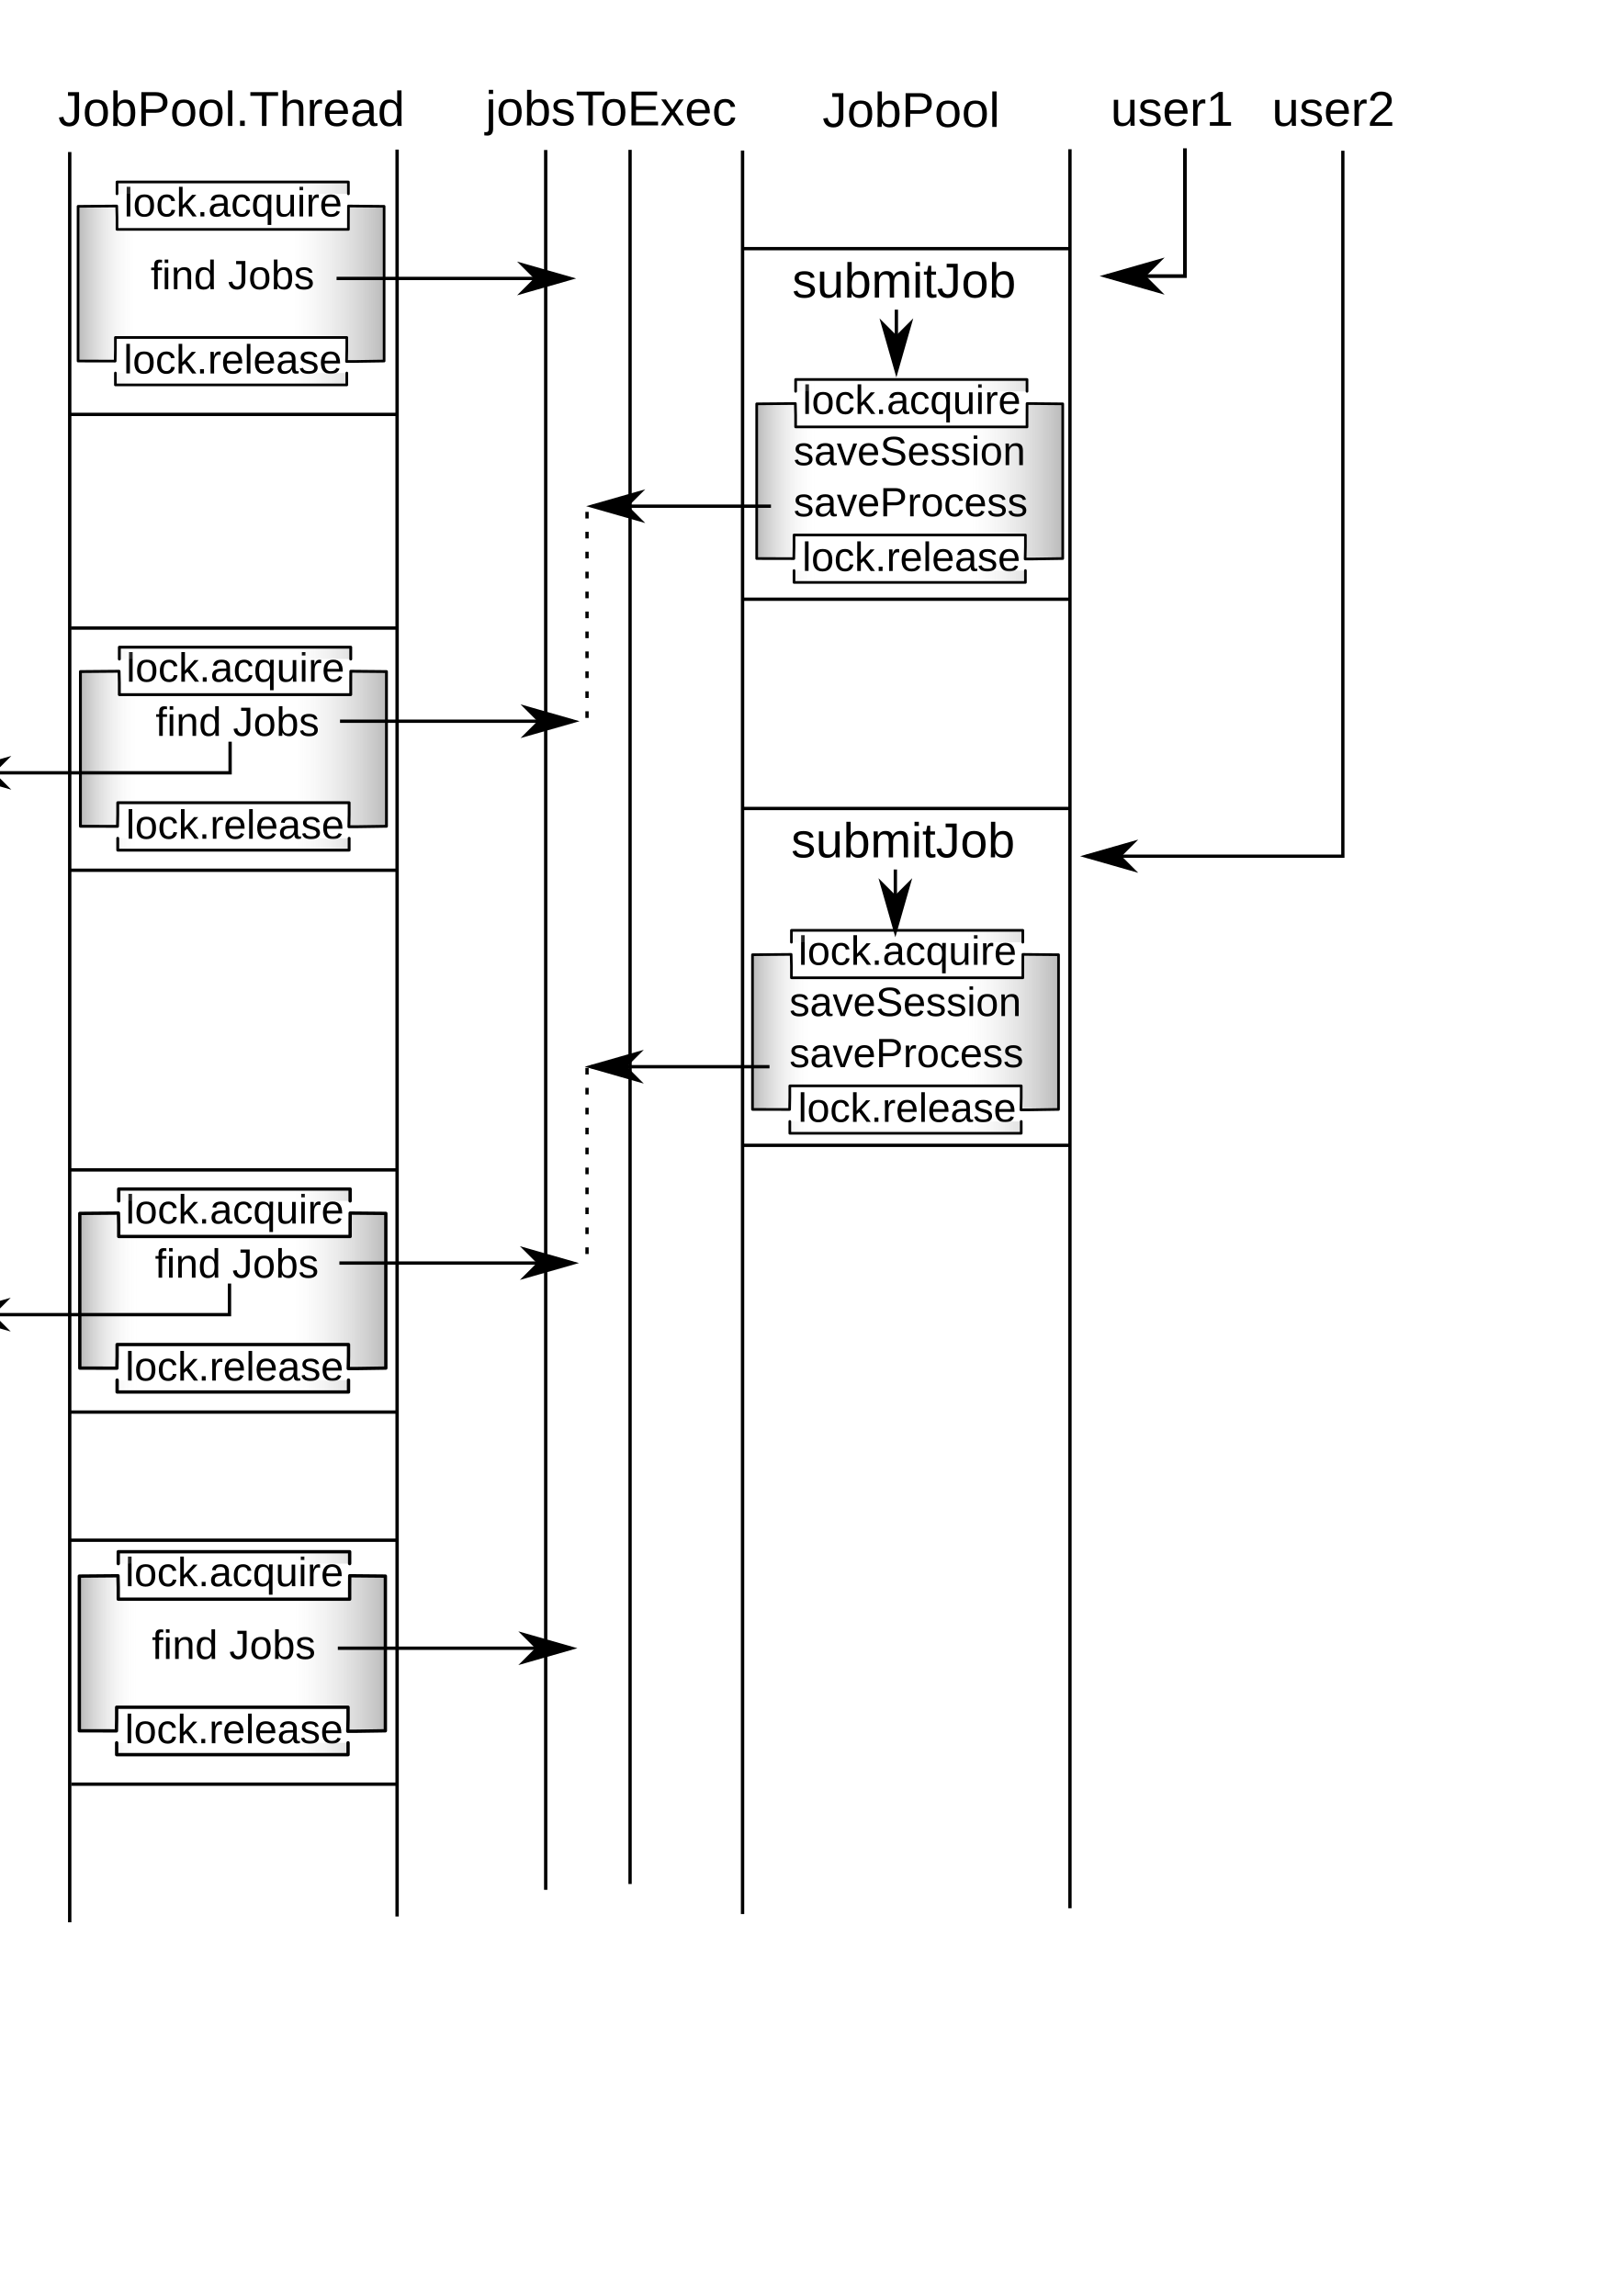
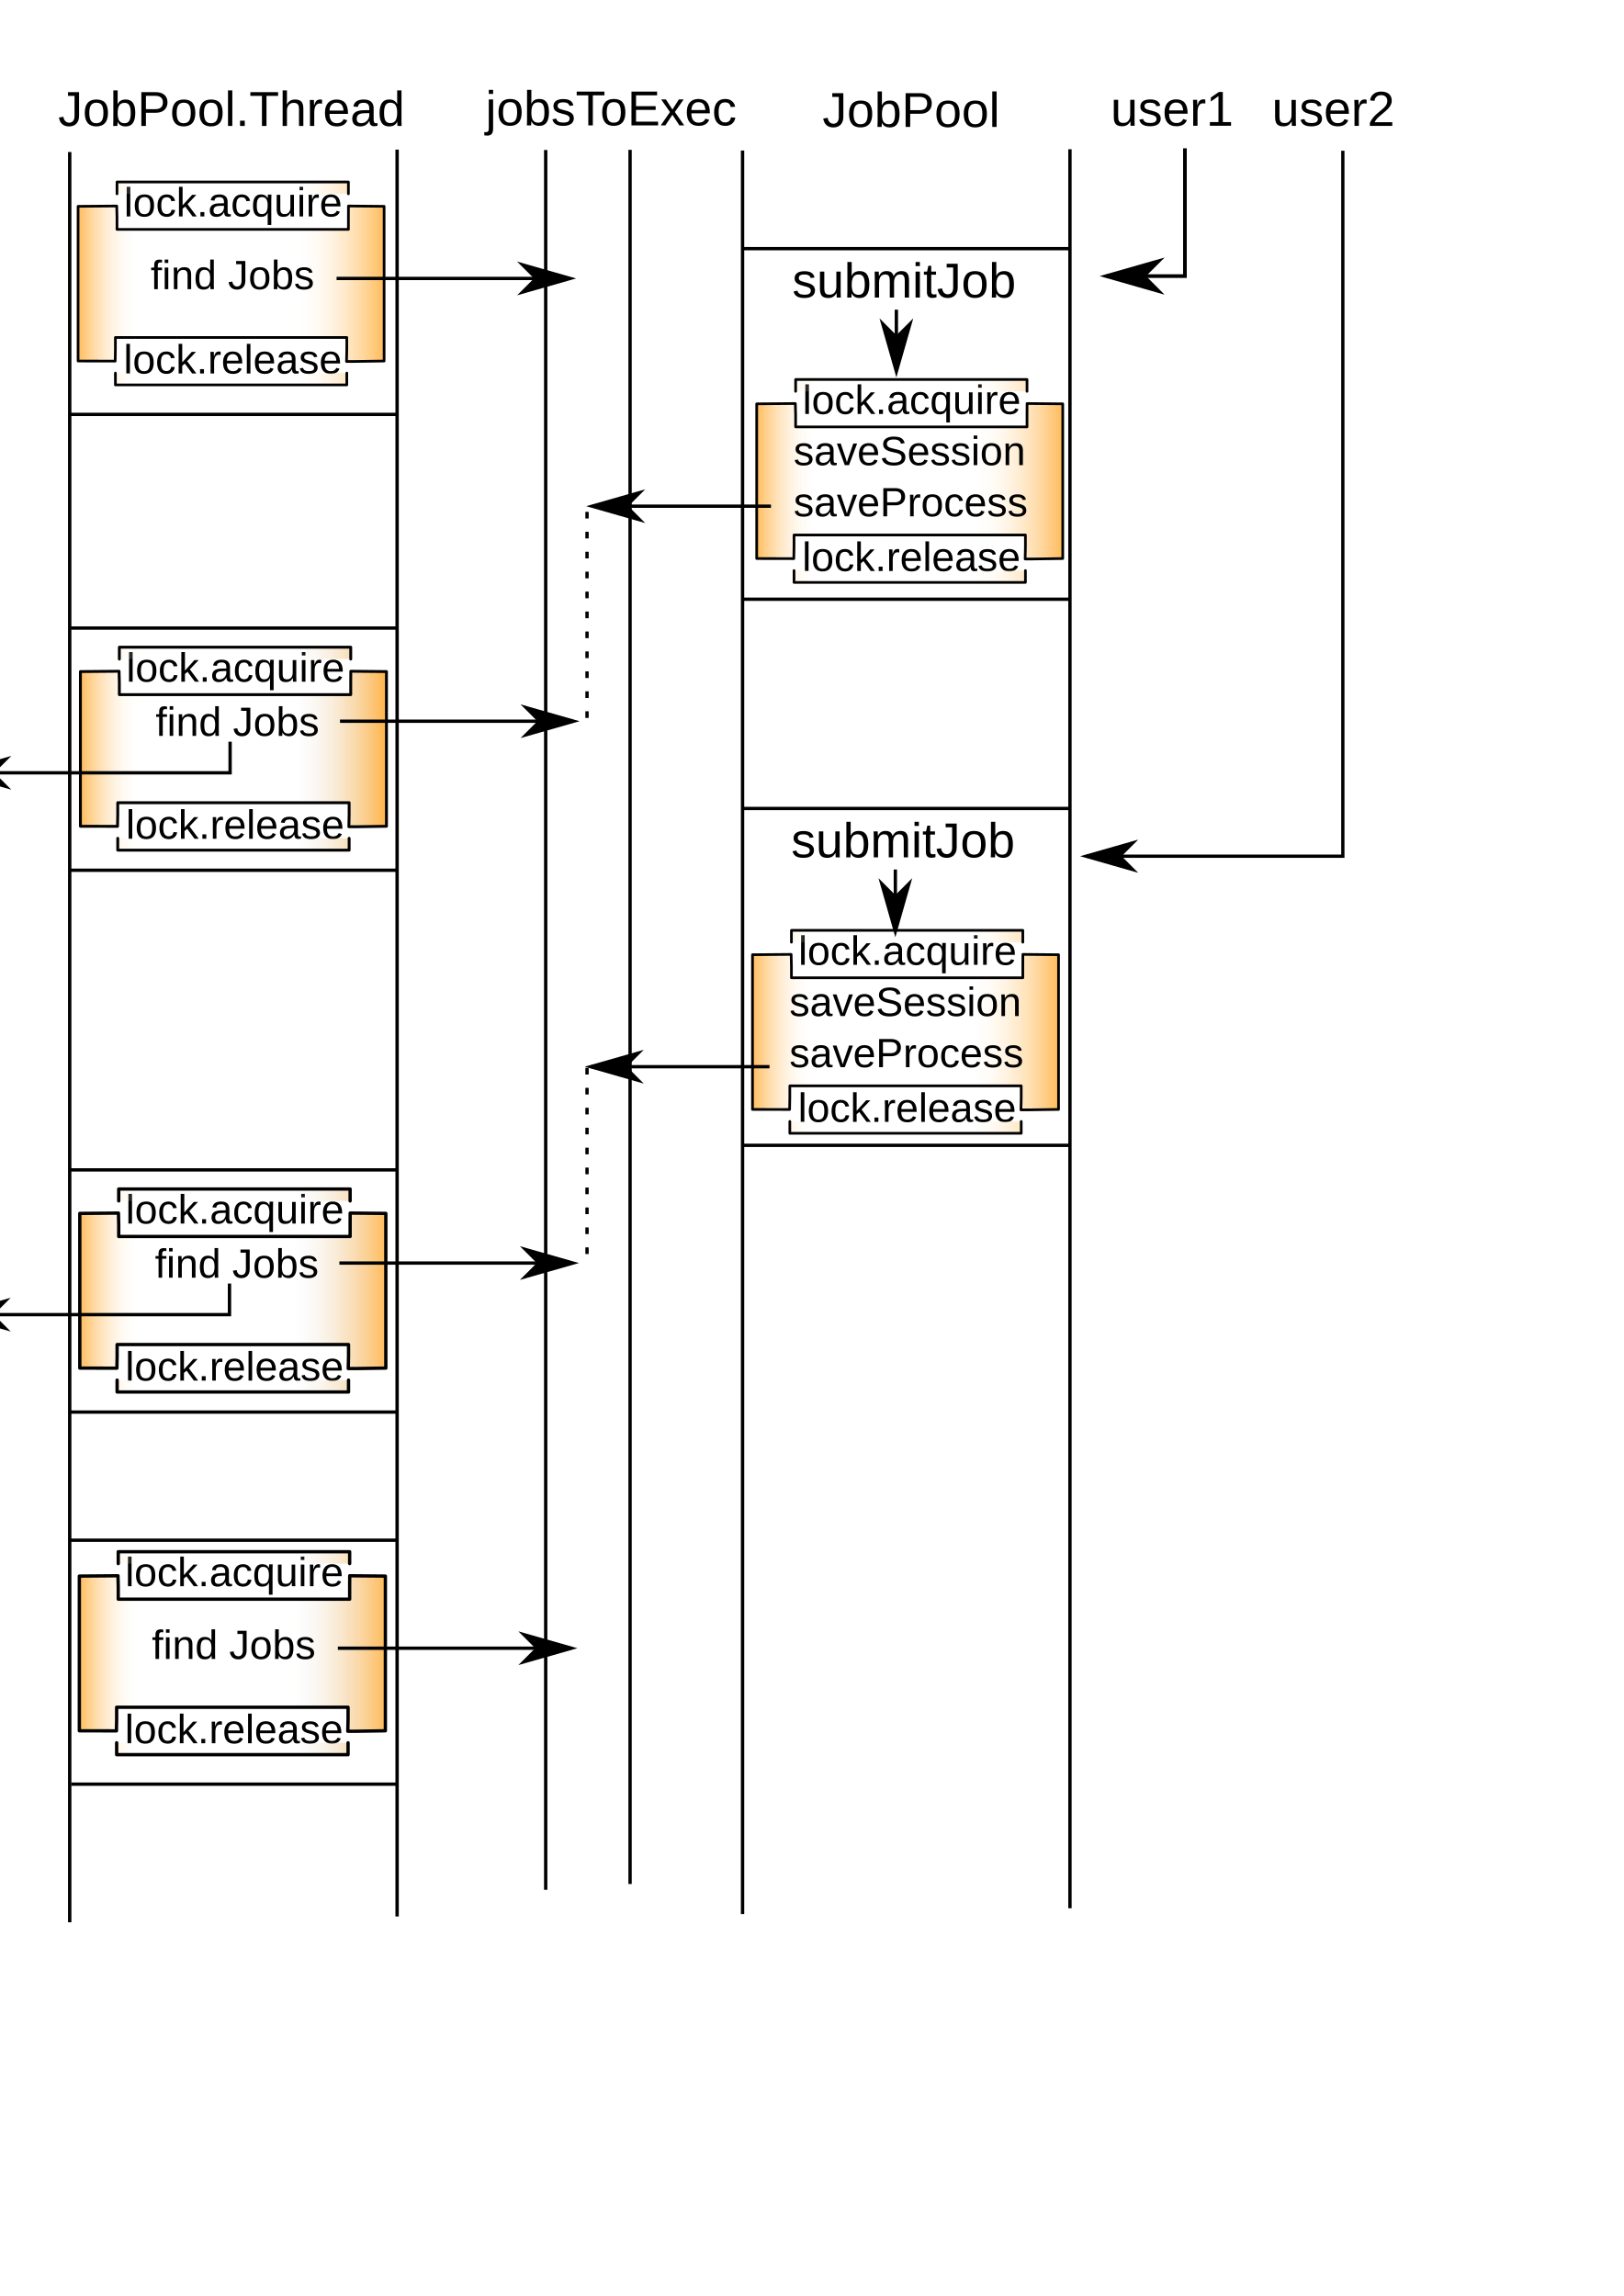
<svg xmlns="http://www.w3.org/2000/svg" xmlns:xlink="http://www.w3.org/1999/xlink" width="210mm" height="297mm" id="svg2" version="1.1">
  <defs id="defs4">
    <linearGradient id="linearGradient4307">
      <stop id="stop4315" offset="0" style="stop-color:#ffffff;stop-opacity:0;" />
      <stop style="stop-color:#000000;stop-opacity:0.112;" offset="0.5" id="stop4325" />
      <stop style="stop-color:#ffffff;stop-opacity:0;" offset="1" id="stop4311" />
    </linearGradient>
    <linearGradient id="linearGradient6212">
-       <stop style="stop-color:#b6b6b6;stop-opacity:1;" offset="0" id="stop6214" />
+       <stop style="stop-color:#ffb955;stop-opacity:1;" offset="0" id="stop6214" />
      <stop id="stop6220" offset="0.2" style="stop-color:#ffffff;stop-opacity:0;" />
-       <stop style="stop-color:#e8e8e8;stop-opacity:0;" offset="0.7" id="stop6230" />
-       <stop style="stop-color:#b9b9b9;stop-opacity:1;" offset="1" id="stop6216" />
+       <stop style="stop-color:#ffffff;stop-opacity:0;" offset="0.7" id="stop6230" />
+       <stop style="stop-color:#ffb955;stop-opacity:1;" offset="1" id="stop6216" />
    </linearGradient>
    <marker orient="auto" refY="0.0" refX="0.0" id="Arrow1Lend" style="overflow:visible;">
      <path id="path3620" d="M 0.0,0.0 L 5.0,-5.0 L -12.5,0.0 L 5.0,5.0 L 0.0,0.0 z " style="fill-rule:evenodd;stroke:#000000;stroke-width:1.0pt;marker-start:none;" transform="scale(0.8) rotate(180) translate(12.5,0)" />
    </marker>
    <marker orient="auto" refY="0" refX="0" id="Arrow1Lend-1" style="overflow:visible">
      <path id="path3620-6" d="M 0,0 5,-5 -12.5,0 5,5 0,0 z" style="fill-rule:evenodd;stroke:#000000;stroke-width:1pt;marker-start:none" transform="matrix(-0.8,0,0,-0.8,-10,0)" />
    </marker>
    <marker orient="auto" refY="0" refX="0" id="Arrow1Lend-12" style="overflow:visible">
      <path id="path3620-3" d="M 0,0 5,-5 -12.5,0 5,5 0,0 z" style="fill-rule:evenodd;stroke:#000000;stroke-width:1pt;marker-start:none" transform="matrix(-0.8,0,0,-0.8,-10,0)" />
    </marker>
    <marker orient="auto" refY="0" refX="0" id="Arrow1Lend-6" style="overflow:visible">
      <path id="path3620-5" d="M 0,0 5,-5 -12.5,0 5,5 0,0 z" style="fill-rule:evenodd;stroke:#000000;stroke-width:1pt;marker-start:none" transform="matrix(-0.8,0,0,-0.8,-10,0)" />
    </marker>
    <marker orient="auto" refY="0" refX="0" id="Arrow1Lend-12-0" style="overflow:visible">
      <path id="path3620-3-6" d="M 0,0 5,-5 -12.5,0 5,5 0,0 z" style="fill-rule:evenodd;stroke:#000000;stroke-width:1pt;marker-start:none" transform="matrix(-0.8,0,0,-0.8,-10,0)" />
    </marker>
    <marker orient="auto" refY="0" refX="0" id="Arrow1Lend-12-0-5" style="overflow:visible">
      <path id="path3620-3-6-9" d="M 0,0 5,-5 -12.5,0 5,5 0,0 z" style="fill-rule:evenodd;stroke:#000000;stroke-width:1pt;marker-start:none" transform="matrix(-0.8,0,0,-0.8,-10,0)" />
    </marker>
    <marker orient="auto" refY="0" refX="0" id="Arrow1Lend-12-0-8" style="overflow:visible">
      <path id="path3620-3-6-1" d="M 0,0 5,-5 -12.5,0 5,5 0,0 z" style="fill-rule:evenodd;stroke:#000000;stroke-width:1pt;marker-start:none" transform="matrix(-0.8,0,0,-0.8,-10,0)" />
    </marker>
    <linearGradient xlink:href="#linearGradient6212" id="linearGradient6228" x1="37.516" y1="138.572" x2="188.415" y2="138.572" gradientUnits="userSpaceOnUse" />
    <linearGradient xlink:href="#linearGradient6212-0" id="linearGradient6228-6" x1="37.516" y1="138.572" x2="188.415" y2="138.572" gradientUnits="userSpaceOnUse" />
    <linearGradient id="linearGradient6212-0">
-       <stop style="stop-color:#b6b6b6;stop-opacity:1;" offset="0" id="stop6214-5" />
+       <stop style="stop-color:#ffb955;stop-opacity:1;" offset="0" id="stop6214-5" />
      <stop id="stop6220-9" offset="0.2" style="stop-color:#ffffff;stop-opacity:0;" />
-       <stop style="stop-color:#e8e8e8;stop-opacity:0;" offset="0.7" id="stop6230-4" />
-       <stop style="stop-color:#b9b9b9;stop-opacity:1;" offset="1" id="stop6216-6" />
+       <stop style="stop-color:#ffffff;stop-opacity:0;" offset="0.7" id="stop6230-4" />
+       <stop style="stop-color:#ffb955;stop-opacity:1;" offset="1" id="stop6216-6" />
    </linearGradient>
    <linearGradient xlink:href="#linearGradient6212-9" id="linearGradient6228-4" x1="37.516" y1="138.572" x2="188.415" y2="138.572" gradientUnits="userSpaceOnUse" />
    <linearGradient id="linearGradient6212-9">
-       <stop style="stop-color:#b6b6b6;stop-opacity:1;" offset="0" id="stop6214-0" />
+       <stop style="stop-color:#ffb955;stop-opacity:1;" offset="0" id="stop6214-0" />
      <stop id="stop6220-5" offset="0.2" style="stop-color:#ffffff;stop-opacity:0;" />
-       <stop style="stop-color:#e8e8e8;stop-opacity:0;" offset="0.7" id="stop6230-3" />
-       <stop style="stop-color:#b9b9b9;stop-opacity:1;" offset="1" id="stop6216-9" />
+       <stop style="stop-color:#ffffff;stop-opacity:0;" offset="0.7" id="stop6230-3" />
+       <stop style="stop-color:#ffb955;stop-opacity:1;" offset="1" id="stop6216-9" />
    </linearGradient>
    <linearGradient y2="138.572" x2="188.415" y1="138.572" x1="37.516" gradientUnits="userSpaceOnUse" id="linearGradient6307" xlink:href="#linearGradient6212-9" />
    <linearGradient y2="138.572" x2="188.415" y1="138.572" x1="37.516" gradientUnits="userSpaceOnUse" id="linearGradient6307-2" xlink:href="#linearGradient6212-9-4" />
    <linearGradient id="linearGradient6212-9-4">
-       <stop style="stop-color:#b6b6b6;stop-opacity:1;" offset="0" id="stop6214-0-9" />
+       <stop style="stop-color:#ffb955;stop-opacity:1;" offset="0" id="stop6214-0-9" />
      <stop id="stop6220-5-0" offset="0.2" style="stop-color:#ffffff;stop-opacity:0;" />
-       <stop style="stop-color:#e8e8e8;stop-opacity:0;" offset="0.7" id="stop6230-3-2" />
-       <stop style="stop-color:#b9b9b9;stop-opacity:1;" offset="1" id="stop6216-9-2" />
+       <stop style="stop-color:#ffffff;stop-opacity:0;" offset="0.7" id="stop6230-3-2" />
+       <stop style="stop-color:#ffb955;stop-opacity:1;" offset="1" id="stop6216-9-2" />
    </linearGradient>
    <linearGradient y2="138.572" x2="188.415" y1="138.572" x1="37.516" gradientUnits="userSpaceOnUse" id="linearGradient6307-5" xlink:href="#linearGradient6212-9-0" />
    <linearGradient id="linearGradient6212-9-0">
-       <stop style="stop-color:#b6b6b6;stop-opacity:1;" offset="0" id="stop6214-0-4" />
+       <stop style="stop-color:#ffb955;stop-opacity:1;" offset="0" id="stop6214-0-4" />
      <stop id="stop6220-5-2" offset="0.2" style="stop-color:#ffffff;stop-opacity:0;" />
-       <stop style="stop-color:#e8e8e8;stop-opacity:0;" offset="0.7" id="stop6230-3-1" />
-       <stop style="stop-color:#b9b9b9;stop-opacity:1;" offset="1" id="stop6216-9-27" />
+       <stop style="stop-color:#ffffff;stop-opacity:0;" offset="0.7" id="stop6230-3-1" />
+       <stop style="stop-color:#ffb955;stop-opacity:1;" offset="1" id="stop6216-9-27" />
    </linearGradient>
    <linearGradient xlink:href="#linearGradient6212-6" id="linearGradient6228-5" x1="37.516" y1="138.572" x2="188.415" y2="138.572" gradientUnits="userSpaceOnUse" />
    <linearGradient id="linearGradient6212-6">
-       <stop style="stop-color:#b6b6b6;stop-opacity:1;" offset="0" id="stop6214-6" />
+       <stop style="stop-color:#ffb955;stop-opacity:1;" offset="0" id="stop6214-6" />
      <stop id="stop6220-0" offset="0.2" style="stop-color:#ffffff;stop-opacity:0;" />
      <stop style="stop-color:#e8e8e8;stop-opacity:0;" offset="0.7" id="stop6230-7" />
-       <stop style="stop-color:#b9b9b9;stop-opacity:1;" offset="1" id="stop6216-2" />
+       <stop style="stop-color:#ffb141;stop-opacity:1;" offset="1" id="stop6216-2" />
    </linearGradient>
    <marker orient="auto" refY="0" refX="0" id="Arrow1Lend-12-0-8-3" style="overflow:visible">
      <path id="path3620-3-6-1-2" d="M 0,0 5,-5 -12.5,0 5,5 0,0 z" style="fill-rule:evenodd;stroke:#000000;stroke-width:1pt;marker-start:none" transform="matrix(-0.8,0,0,-0.8,-10,0)" />
    </marker>
    <marker orient="auto" refY="0" refX="0" id="Arrow1Lend-12-0-1" style="overflow:visible">
      <path id="path3620-3-6-6" d="M 0,0 5,-5 -12.5,0 5,5 0,0 z" style="fill-rule:evenodd;stroke:#000000;stroke-width:1pt;marker-start:none" transform="matrix(-0.8,0,0,-0.8,-10,0)" />
    </marker>
    <linearGradient y2="138.572" x2="188.415" y1="138.572" x1="37.516" gradientUnits="userSpaceOnUse" id="linearGradient6570-3" xlink:href="#linearGradient6212-6-8" />
    <linearGradient id="linearGradient6212-6-8">
-       <stop style="stop-color:#b6b6b6;stop-opacity:1;" offset="0" id="stop6214-6-3" />
+       <stop style="stop-color:#ffb955;stop-opacity:1;" offset="0" id="stop6214-6-3" />
      <stop id="stop6220-0-2" offset="0.2" style="stop-color:#ffffff;stop-opacity:0;" />
      <stop style="stop-color:#e8e8e8;stop-opacity:0;" offset="0.7" id="stop6230-7-8" />
-       <stop style="stop-color:#b9b9b9;stop-opacity:1;" offset="1" id="stop6216-2-6" />
+       <stop style="stop-color:#ffb955;stop-opacity:1;" offset="1" id="stop6216-2-6" />
    </linearGradient>
    <linearGradient y2="138.572" x2="188.415" y1="138.572" x1="37.516" gradientUnits="userSpaceOnUse" id="linearGradient6648" xlink:href="#linearGradient6212-6-8" />
    <linearGradient xlink:href="#linearGradient6212-6" id="linearGradient6719" gradientUnits="userSpaceOnUse" x1="37.516" y1="138.572" x2="188.415" y2="138.572" gradientTransform="translate(1.143622,227.4578)" />
    <marker orient="auto" refY="0" refX="0" id="Arrow1Lend-12-0-81" style="overflow:visible">
      <path id="path3620-3-6-63" d="M 0,0 5,-5 -12.5,0 5,5 0,0 z" style="fill-rule:evenodd;stroke:#000000;stroke-width:1pt;marker-start:none" transform="matrix(-0.8,0,0,-0.8,-10,0)" />
    </marker>
    <linearGradient xlink:href="#linearGradient6212-7" id="linearGradient6228-8" x1="37.516" y1="138.572" x2="188.415" y2="138.572" gradientUnits="userSpaceOnUse" />
    <linearGradient id="linearGradient6212-7">
-       <stop style="stop-color:#b6b6b6;stop-opacity:1;" offset="0" id="stop6214-61" />
+       <stop style="stop-color:#ffb955;stop-opacity:1;" offset="0" id="stop6214-61" />
      <stop id="stop6220-7" offset="0.2" style="stop-color:#ffffff;stop-opacity:0;" />
      <stop style="stop-color:#e8e8e8;stop-opacity:0;" offset="0.7" id="stop6230-2" />
-       <stop style="stop-color:#b9b9b9;stop-opacity:1;" offset="1" id="stop6216-3" />
+       <stop style="stop-color:#ffb955;stop-opacity:1;" offset="1" id="stop6216-3" />
    </linearGradient>
    <linearGradient y2="138.572" x2="188.415" y1="138.572" x1="37.516" gradientUnits="userSpaceOnUse" id="linearGradient6759" xlink:href="#linearGradient6212-7" />
    <linearGradient xlink:href="#linearGradient4307" id="linearGradient4323" x1="-496.373" y1="526.444" x2="-425.462" y2="526.444" gradientUnits="userSpaceOnUse" gradientTransform="matrix(1.238095,0,0,1,677.0252,-21.94845)" />
    <linearGradient xlink:href="#linearGradient4307" id="linearGradient4328" gradientUnits="userSpaceOnUse" gradientTransform="matrix(2.452381,0,0,1,1240.932,-21.94845)" x1="-496.373" y1="526.444" x2="-425.462" y2="526.444" />
    <linearGradient xlink:href="#linearGradient4307-6" id="linearGradient4328-1" gradientUnits="userSpaceOnUse" gradientTransform="matrix(2.452381,0,0,1,1240.932,-21.94845)" x1="-496.373" y1="526.444" x2="-425.462" y2="526.444" />
    <linearGradient id="linearGradient4307-6">
      <stop id="stop4315-8" offset="0" style="stop-color:#ffffff;stop-opacity:0;" />
      <stop style="stop-color:#464646;stop-opacity:0.247;" offset="0.5" id="stop4325-8" />
      <stop style="stop-color:#ffffff;stop-opacity:0;" offset="1" id="stop4311-2" />
    </linearGradient>
    <linearGradient y2="526.444" x2="-425.462" y1="526.444" x1="-496.373" gradientTransform="matrix(2.452381,0,0,1,1569.314,-26.16931)" gradientUnits="userSpaceOnUse" id="linearGradient4348" xlink:href="#linearGradient4307-6" />
    <linearGradient y2="526.444" x2="-425.462" y1="526.444" x1="-496.373" gradientTransform="matrix(2.452381,0,0,1,1569.314,-26.16931)" gradientUnits="userSpaceOnUse" id="linearGradient4348-7" xlink:href="#linearGradient4307-6-1" />
    <linearGradient id="linearGradient4307-6-1">
      <stop id="stop4315-8-2" offset="0" style="stop-color:#ffffff;stop-opacity:0;" />
      <stop style="stop-color:#464646;stop-opacity:0.247;" offset="0.5" id="stop4325-8-6" />
      <stop style="stop-color:#ffffff;stop-opacity:0;" offset="1" id="stop4311-2-0" />
    </linearGradient>
    <linearGradient y2="526.444" x2="-425.462" y1="526.444" x1="-496.373" gradientTransform="matrix(0.5238094,0,0,1,525.9186,-21.10428)" gradientUnits="userSpaceOnUse" id="linearGradient4389" xlink:href="#linearGradient4307-6-1" />
+     <linearGradient xlink:href="#linearGradient6212" id="linearGradient3887" x1="265.934" y1="498.639" x2="267.563" y2="498.639" gradientUnits="userSpaceOnUse" />
+     <linearGradient xlink:href="#linearGradient6212" id="linearGradient3888" x1="193.29" y1="505.055" x2="194.933" y2="505.055" gradientUnits="userSpaceOnUse" />
  </defs>
  <g id="layer3">
    <text xml:space="preserve" style="font-size:20px;font-style:normal;font-variant:normal;font-weight:normal;font-stretch:normal;text-align:start;line-height:125%;writing-mode:lr-tb;text-anchor:start;fill:#000000;fill-opacity:1;stroke:none;font-family:Arial;-inkscape-font-specification:Arial;stroke-width:1.4;stroke-miterlimit:4;stroke-dasharray:none" x="61.726" y="333.281" id="text4908-6-3-1-2">
      <tspan id="tspan4910-5-4-8-6" x="61.726" y="333.281">lock.acquire</tspan>
    </text>
    <text xml:space="preserve" style="font-size:20px;font-style:normal;font-variant:normal;font-weight:normal;font-stretch:normal;text-align:start;line-height:125%;writing-mode:lr-tb;text-anchor:start;fill:#000000;fill-opacity:1;stroke:none;font-family:Arial;-inkscape-font-specification:Arial;stroke-width:1.4;stroke-miterlimit:4;stroke-dasharray:none" x="61.544" y="410.062" id="text4908-1-0-4-4-4">
      <tspan id="tspan4910-9-9-6-9-7" x="61.544" y="410.062">lock.release</tspan>
    </text>
-     <path id="rect5174-8-0-0-6-1" style="fill:url(#linearGradient6719);fill-opacity:1;stroke:#000000;stroke-width:1.4;stroke-linecap:round;stroke-linejoin:round;stroke-miterlimit:4;stroke-opacity:1;stroke-dasharray:none;stroke-dashoffset:0" d="m 170.666,409.84 0,5.797 -113.112,0 0,-5.797 m 116.632,-5.654 14.723,-0.222 0,-75.63 -17.433,-0.159 -0.027,5.637 0,5.797 -113.112,0 0,-5.797 -0.133,-5.637 -18.895,0.159 0,75.63 18.138,0.039 0.106,-5.757 0,-5.797 113.112,0 0,5.797 -0.128,5.94 3.648,-3e-5 0,3e-5 z m -2.737,-81.967 0,-5.797 -113.112,0 0,5.797" />
+     <path id="rect5174-8-0-0-6-1" style="fill:url(#linearGradient6719);fill-opacity:1.0;stroke:#000000;stroke-width:1.4;stroke-linecap:round;stroke-linejoin:round;stroke-miterlimit:4;stroke-opacity:1;stroke-dasharray:none;stroke-dashoffset:0" d="m 170.666,409.84 0,5.797 -113.112,0 0,-5.797 m 116.632,-5.654 14.723,-0.222 0,-75.63 -17.433,-0.159 -0.027,5.637 0,5.797 -113.112,0 0,-5.797 -0.133,-5.637 -18.895,0.159 0,75.63 18.138,0.039 0.106,-5.757 0,-5.797 113.112,0 0,5.797 -0.128,5.94 3.648,-3e-5 0,3e-5 z m -2.737,-81.967 0,-5.797 -113.112,0 0,5.797" />
  </g>
  <g id="layer2">
    <g transform="translate(329.6705,365.8882)" id="g6276-1-4">
      <text id="text4908-6-3-1-28-0" y="105.824" x="60.582" style="font-size:20px;font-style:normal;font-variant:normal;font-weight:normal;font-stretch:normal;text-align:start;line-height:125%;writing-mode:lr-tb;text-anchor:start;fill:#000000;fill-opacity:1;stroke:none;font-family:Arial;-inkscape-font-specification:Arial" xml:space="preserve">
        <tspan y="105.824" x="60.582" id="tspan4910-5-4-8-8-3">lock.acquire</tspan>
      </text>
      <text id="text4908-1-0-4-4-18-41" y="182.604" x="60.401" style="font-size:20px;font-style:normal;font-variant:normal;font-weight:normal;font-stretch:normal;text-align:start;line-height:125%;writing-mode:lr-tb;text-anchor:start;fill:#000000;fill-opacity:1;stroke:none;font-family:Arial;-inkscape-font-specification:Arial" xml:space="preserve">
        <tspan y="182.604" x="60.401" id="tspan4910-9-9-6-9-6-2">lock.release</tspan>
      </text>
      <path d="m 169.522,182.382 0,5.797 -113.112,0 0,-5.797 m 116.632,-5.654 14.723,-0.222 0,-75.63 -17.433,-0.159 -0.027,5.637 0,5.797 -113.112,0 0,-5.797 -0.133,-5.637 -18.895,0.159 0,75.63 18.138,0.039 0.106,-5.757 0,-5.797 113.112,0 0,5.797 -0.128,5.94 3.648,-3e-5 0,3e-5 z m -2.737,-81.967 0,-5.797 -113.112,0 0,5.797" style="fill:url(#linearGradient6307-5);fill-opacity:1;stroke:#000000;stroke-width:1.3;stroke-linecap:round;stroke-linejoin:round;stroke-miterlimit:4;stroke-opacity:1;stroke-dasharray:none;stroke-dashoffset:0" id="rect5174-8-0-0-6-0-29" />
    </g>
    <g transform="translate(331.7243,96.56796)" id="g6276-1">
      <text id="text4908-6-3-1-28" y="105.824" x="60.582" style="font-size:20px;font-style:normal;font-variant:normal;font-weight:normal;font-stretch:normal;text-align:start;line-height:125%;writing-mode:lr-tb;text-anchor:start;fill:#000000;fill-opacity:1;stroke:none;font-family:Arial;-inkscape-font-specification:Arial" xml:space="preserve">
        <tspan y="105.824" x="60.582" id="tspan4910-5-4-8-8">lock.acquire</tspan>
      </text>
      <text id="text4908-1-0-4-4-18" y="182.604" x="60.401" style="font-size:20px;font-style:normal;font-variant:normal;font-weight:normal;font-stretch:normal;text-align:start;line-height:125%;writing-mode:lr-tb;text-anchor:start;fill:#000000;fill-opacity:1;stroke:none;font-family:Arial;-inkscape-font-specification:Arial" xml:space="preserve">
        <tspan y="182.604" x="60.401" id="tspan4910-9-9-6-9-6">lock.release</tspan>
      </text>
      <path d="m 169.522,182.382 0,5.797 -113.112,0 0,-5.797 m 116.632,-5.654 14.723,-0.222 0,-75.63 -17.433,-0.159 -0.027,5.637 0,5.797 -113.112,0 0,-5.797 -0.133,-5.637 -18.895,0.159 0,75.63 18.138,0.039 0.106,-5.757 0,-5.797 113.112,0 0,5.797 -0.128,5.94 3.648,-3e-5 0,3e-5 z m -2.737,-81.967 0,-5.797 -113.112,0 0,5.797" style="fill:url(#linearGradient6307);fill-opacity:1;stroke:#000000;stroke-width:1.3;stroke-linecap:round;stroke-linejoin:round;stroke-miterlimit:4;stroke-opacity:1;stroke-dasharray:none;stroke-dashoffset:0" id="rect5174-8-0-0-6-0" />
    </g>
    <g id="g6276">
      <text id="text4908-6-3-1" y="105.824" x="60.582" style="font-size:20px;font-style:normal;font-variant:normal;font-weight:normal;font-stretch:normal;text-align:start;line-height:125%;writing-mode:lr-tb;text-anchor:start;fill:#000000;fill-opacity:1;stroke:none;font-family:Arial;-inkscape-font-specification:Arial" xml:space="preserve">
        <tspan y="105.824" x="60.582" id="tspan4910-5-4-8">lock.acquire</tspan>
      </text>
      <text id="text4908-1-0-4-4" y="182.604" x="60.401" style="font-size:20px;font-style:normal;font-variant:normal;font-weight:normal;font-stretch:normal;text-align:start;line-height:125%;writing-mode:lr-tb;text-anchor:start;fill:#000000;fill-opacity:1;stroke:none;font-family:Arial;-inkscape-font-specification:Arial" xml:space="preserve">
        <tspan y="182.604" x="60.401" id="tspan4910-9-9-6-9">lock.release</tspan>
      </text>
      <path d="m 169.522,182.382 0,5.797 -113.112,0 0,-5.797 m 116.632,-5.654 14.723,-0.222 0,-75.63 -17.433,-0.159 -0.027,5.637 0,5.797 -113.112,0 0,-5.797 -0.133,-5.637 -18.895,0.159 0,75.63 18.138,0.039 0.106,-5.757 0,-5.797 113.112,0 0,5.797 -0.128,5.94 3.648,-3e-5 0,3e-5 z m -2.737,-81.967 0,-5.797 -113.112,0 0,5.797" style="fill:url(#linearGradient6228);stroke:#000000;stroke-width:1.3;stroke-linecap:round;stroke-linejoin:round;stroke-miterlimit:4;stroke-opacity:1;stroke-dasharray:none;stroke-dashoffset:0;fill-opacity:1.0" id="rect5174-8-0-0-6" />
    </g>
  </g>
  <g id="layer1">
    <text xml:space="preserve" style="font-size:24px;font-style:normal;font-variant:normal;font-weight:normal;font-stretch:normal;text-align:start;line-height:125%;writing-mode:lr-tb;text-anchor:start;fill:#000000;fill-opacity:1;stroke:none;font-family:Arial;-inkscape-font-specification:Arial" x="542.896" y="61.489" id="text2816">
      <tspan x="542.896" y="61.489" id="tspan2820">user1</tspan>
    </text>
    <text xml:space="preserve" style="font-size:24px;font-style:normal;font-variant:normal;font-weight:normal;font-stretch:normal;text-align:start;line-height:125%;writing-mode:lr-tb;text-anchor:start;fill:#000000;fill-opacity:1;stroke:none;font-family:Arial;-inkscape-font-specification:Arial" x="621.741" y="61.541" id="text2824">
      <tspan id="tspan2826" x="621.741" y="61.541">user2</tspan>
    </text>
    <text xml:space="preserve" style="font-size:24px;font-style:normal;font-variant:normal;font-weight:normal;font-stretch:normal;text-align:start;line-height:125%;writing-mode:lr-tb;text-anchor:start;fill:#000000;fill-opacity:1;stroke:none;font-family:Arial;-inkscape-font-specification:Arial" x="402.022" y="62.068" id="text2832">
      <tspan id="tspan2834" x="402.022" y="62.068">JobPool</tspan>
    </text>
    <path style="font-size:24px;font-style:normal;font-variant:normal;font-weight:normal;font-stretch:normal;text-align:start;line-height:125%;writing-mode:lr-tb;text-anchor:start;fill:none;stroke:#000000;stroke-width:1.639;stroke-linecap:butt;stroke-linejoin:miter;stroke-miterlimit:4;stroke-opacity:1;stroke-dasharray:none;font-family:Arial;-inkscape-font-specification:Arial" d="m 523.011,72.965 0,859.976" id="path2836" />
    <path style="font-size:24px;font-style:normal;font-variant:normal;font-weight:normal;font-stretch:normal;text-align:start;line-height:125%;writing-mode:lr-tb;text-anchor:start;fill:none;stroke:#000000;stroke-width:1.788;stroke-linecap:butt;stroke-linejoin:miter;stroke-miterlimit:4;stroke-opacity:1;stroke-dasharray:none;marker-end:url(#Arrow1Lend);font-family:Arial;-inkscape-font-specification:Arial" d="m 579.22,72.508 0,62.478 -38.232,0" id="path2838" />
    <path style="font-size:24px;font-style:normal;font-variant:normal;font-weight:normal;font-stretch:normal;text-align:start;line-height:125%;writing-mode:lr-tb;text-anchor:start;fill:none;stroke:#000000;stroke-width:1.598;stroke-linecap:butt;stroke-linejoin:miter;stroke-miterlimit:4;stroke-opacity:1;stroke-dasharray:none;marker-end:url(#Arrow1Lend);font-family:Arial;-inkscape-font-specification:Arial" d="m 656.409,73.7 0,344.901 -125.319,0" id="path2840" />
    <path style="font-size:24px;font-style:normal;font-variant:normal;font-weight:normal;font-stretch:normal;text-align:start;line-height:125%;writing-mode:lr-tb;text-anchor:start;fill:none;stroke:#000000;stroke-width:1.641;stroke-linecap:butt;stroke-linejoin:miter;stroke-miterlimit:4;stroke-opacity:1;stroke-dasharray:none;font-family:Arial;-inkscape-font-specification:Arial" d="m 362.977,73.601 0,862.18" id="path2836-1" />
    <path style="fill:none;stroke:#000000;stroke-width:1.625;stroke-linecap:butt;stroke-linejoin:miter;stroke-miterlimit:4;stroke-opacity:1;stroke-dasharray:none" d="m 363.141,121.563 159.662,0" id="path4274-7" />
    <path style="fill:none;stroke:#000000;stroke-width:1.625;stroke-linecap:butt;stroke-linejoin:miter;stroke-miterlimit:4;stroke-opacity:1;stroke-dasharray:none" d="m 363.557,292.963 159.662,0" id="path4274-7-9" />
    <text xml:space="preserve" style="font-size:40px;font-style:normal;font-weight:normal;fill:#000000;fill-opacity:1;stroke:none;font-family:Bitstream Vera Sans;stroke-width:1.625;stroke-miterlimit:4;stroke-dasharray:none" x="39.955" y="60.146" id="text4338">
      <tspan id="tspan4340" x="39.955" y="60.146" />
    </text>
    <text xml:space="preserve" style="font-size:24px;font-style:normal;font-variant:normal;font-weight:normal;font-stretch:normal;text-align:start;line-height:125%;writing-mode:lr-tb;text-anchor:start;fill:#000000;fill-opacity:1;stroke:none;font-family:Arial;-inkscape-font-specification:Arial" x="28.43" y="61.569" id="text2832-8">
      <tspan id="tspan2834-2" x="28.43" y="61.569">JobPool.Thread</tspan>
    </text>
-     <path style="font-size:24px;font-style:normal;font-variant:normal;font-weight:normal;font-stretch:normal;text-align:start;line-height:125%;writing-mode:lr-tb;text-anchor:start;fill:none;stroke:#000000;stroke-width:1.642;stroke-linecap:butt;stroke-linejoin:miter;stroke-miterlimit:4;stroke-opacity:1;stroke-dasharray:none;font-family:Arial;-inkscape-font-specification:Arial" d="m 194.112,73.138 0,863.833" id="path2836-7" />
+     <path style="font-size:24px;font-style:normal;font-variant:normal;font-weight:normal;font-stretch:normal;text-align:start;line-height:125%;writing-mode:lr-tb;text-anchor:start;fill:url(#linearGradient3888);stroke:#000000;stroke-width:1.642;stroke-linecap:butt;stroke-linejoin:miter;stroke-miterlimit:4;stroke-opacity:1;stroke-dasharray:none;font-family:Arial;-inkscape-font-specification:Arial;fill-opacity:1.0" d="m 194.112,73.138 0,863.833" id="path2836-7" />
    <path style="font-size:24px;font-style:normal;font-variant:normal;font-weight:normal;font-stretch:normal;text-align:start;line-height:125%;writing-mode:lr-tb;text-anchor:start;fill:none;stroke:#000000;stroke-width:1.644;stroke-linecap:butt;stroke-linejoin:miter;stroke-miterlimit:4;stroke-opacity:1;stroke-dasharray:none;font-family:Arial;-inkscape-font-specification:Arial" d="m 34.078,74.325 0,865.486" id="path2836-1-1" />
    <path style="fill:none;stroke:#000000;stroke-width:1.625;stroke-linecap:butt;stroke-linejoin:miter;stroke-miterlimit:4;stroke-opacity:1;stroke-dasharray:none" d="m 34.242,202.602 159.662,0" id="path4274-7-7" />
    <path style="fill:none;stroke:#000000;stroke-width:1.625;stroke-linecap:butt;stroke-linejoin:miter;stroke-miterlimit:4;stroke-opacity:1;stroke-dasharray:none" d="m 34.657,307.062 159.662,0" id="path4274-7-9-6" />
    <path style="font-size:24px;font-style:normal;font-variant:normal;font-weight:normal;font-stretch:normal;text-align:start;line-height:125%;writing-mode:lr-tb;text-anchor:start;fill:none;stroke:#000000;stroke-width:1.627;stroke-linecap:butt;stroke-linejoin:miter;stroke-miterlimit:4;stroke-opacity:1;stroke-dasharray:none;font-family:Arial;-inkscape-font-specification:Arial" d="m 307.988,73.257 0,847.838" id="path2836-7-4" />
-     <path style="font-size:24px;font-style:normal;font-variant:normal;font-weight:normal;font-stretch:normal;text-align:start;line-height:125%;writing-mode:lr-tb;text-anchor:start;fill:none;stroke:#000000;stroke-width:1.629;stroke-linecap:butt;stroke-linejoin:miter;stroke-miterlimit:4;stroke-opacity:1;stroke-dasharray:none;font-family:Arial;-inkscape-font-specification:Arial" d="m 266.749,73.343 0,850.593" id="path2836-1-1-1" />
+     <path style="font-size:24px;font-style:normal;font-variant:normal;font-weight:normal;font-stretch:normal;text-align:start;line-height:125%;writing-mode:lr-tb;text-anchor:start;fill:url(#linearGradient3887);stroke:#000000;stroke-width:1.629;stroke-linecap:butt;stroke-linejoin:miter;stroke-miterlimit:4;stroke-opacity:1;stroke-dasharray:none;font-family:Arial;-inkscape-font-specification:Arial;fill-opacity:1.0" d="m 266.749,73.343 0,850.593" id="path2836-1-1-1" />
    <text xml:space="preserve" style="font-size:24px;font-style:normal;font-variant:normal;font-weight:normal;font-stretch:normal;text-align:start;line-height:125%;writing-mode:lr-tb;text-anchor:start;fill:#000000;fill-opacity:1;stroke:none;font-family:Arial;-inkscape-font-specification:Arial" x="237.328" y="61.304" id="text2832-1">
      <tspan id="tspan2834-3" x="237.328" y="61.304">jobsToExec</tspan>
    </text>
    <path style="fill:none;stroke:#000000;stroke-width:1.625;stroke-linecap:butt;stroke-linejoin:miter;stroke-miterlimit:4;stroke-opacity:1;stroke-dasharray:none;marker-end:url(#Arrow1Lend-12)" d="m 376.862,247.476 -87.173,0" id="path4906" />
    <text xml:space="preserve" style="font-size:24px;font-style:normal;font-variant:normal;font-weight:normal;font-stretch:normal;text-align:start;line-height:125%;writing-mode:lr-tb;text-anchor:start;fill:#000000;fill-opacity:1;stroke:none;font-family:Arial;-inkscape-font-specification:Arial;stroke-width:1.625;stroke-miterlimit:4;stroke-dasharray:none" x="387.251" y="145.464" id="text4268">
      <tspan id="tspan4270" x="387.251" y="145.464">submitJob</tspan>
    </text>
    <path style="fill:none;stroke:#000000;stroke-width:1.625;stroke-linecap:butt;stroke-linejoin:miter;stroke-miterlimit:4;stroke-opacity:1;stroke-dasharray:none;marker-end:url(#Arrow1Lend)" d="m 438.169,151.396 0,29.966" id="path4472" />
    <text xml:space="preserve" style="font-size:20px;font-style:normal;font-variant:normal;font-weight:normal;font-stretch:normal;text-align:start;line-height:125%;writing-mode:lr-tb;text-anchor:start;fill:#000000;fill-opacity:1;stroke:none;font-family:Arial;-inkscape-font-specification:Arial;stroke-width:1.625;stroke-miterlimit:4;stroke-dasharray:none" x="387.912" y="227.419" id="text4658">
      <tspan id="tspan4660" x="387.912" y="227.419">saveSession</tspan>
      <tspan x="387.912" y="252.419" id="tspan4788">saveProcess</tspan>
    </text>
    <path style="fill:none;stroke:#000000;stroke-width:1.625;stroke-linecap:butt;stroke-linejoin:miter;stroke-miterlimit:4;stroke-opacity:1;stroke-dasharray:none" d="m 362.638,395.268 159.662,0" id="path4274-7-0" />
    <path style="fill:none;stroke:#000000;stroke-width:1.625;stroke-linecap:butt;stroke-linejoin:miter;stroke-miterlimit:4;stroke-opacity:1;stroke-dasharray:none" d="m 363.054,559.955 159.662,0" id="path4274-7-9-2" />
    <text xml:space="preserve" style="font-size:24px;font-style:normal;font-variant:normal;font-weight:normal;font-stretch:normal;text-align:start;line-height:125%;writing-mode:lr-tb;text-anchor:start;fill:#000000;fill-opacity:1;stroke:none;font-family:Arial;-inkscape-font-specification:Arial;stroke-width:1.625;stroke-miterlimit:4;stroke-dasharray:none" x="386.748" y="419.168" id="text4268-8">
      <tspan id="tspan4270-6" x="386.748" y="419.168">submitJob</tspan>
    </text>
    <path style="fill:none;stroke:#000000;stroke-width:1.625;stroke-linecap:butt;stroke-linejoin:miter;stroke-miterlimit:4;stroke-opacity:1;stroke-dasharray:none;marker-end:url(#Arrow1Lend)" d="m 437.666,425.1 0,29.966" id="path4472-0" />
    <path style="fill:none;stroke:#000000;stroke-width:1.625;stroke-linecap:butt;stroke-linejoin:miter;stroke-miterlimit:4;stroke-opacity:1;stroke-dasharray:none;marker-end:url(#Arrow1Lend-12)" d="m 376.146,521.516 -87.173,0" id="path4906-1" />
    <text xml:space="preserve" style="font-size:20px;font-style:normal;font-variant:normal;font-weight:normal;font-stretch:normal;text-align:start;line-height:125%;writing-mode:lr-tb;text-anchor:start;fill:#000000;fill-opacity:1;stroke:none;font-family:Arial;-inkscape-font-specification:Arial;stroke-width:1.625;stroke-miterlimit:4;stroke-dasharray:none" x="73.61" y="141.388" id="text4658-2-3-6">
      <tspan x="73.61" y="141.388" id="tspan5618">find Jobs</tspan>
    </text>
    <path style="fill:none;stroke:#000000;stroke-width:1.625;stroke-linecap:butt;stroke-linejoin:miter;stroke-miterlimit:4;stroke-opacity:1;stroke-dasharray:none" d="m 34.441,425.463 159.662,0" id="path4274-7-7-3" />
    <path style="fill:none;stroke:#000000;stroke-width:1.625;stroke-linecap:butt;stroke-linejoin:miter;stroke-opacity:1;marker-end:url(#Arrow1Lend-12-0);stroke-miterlimit:4;stroke-dasharray:none" d="m 164.527,136.133 113.958,0" id="path5616" />
    <text xml:space="preserve" style="font-size:20px;font-style:normal;font-variant:normal;font-weight:normal;font-stretch:normal;text-align:start;line-height:125%;writing-mode:lr-tb;text-anchor:start;fill:#000000;fill-opacity:1;stroke:none;font-family:Arial;-inkscape-font-specification:Arial;stroke-width:1.625;stroke-miterlimit:4;stroke-dasharray:none" x="76.041" y="359.763" id="text4658-2-3-6-7">
      <tspan x="76.041" y="359.763" id="tspan5618-7">find Jobs</tspan>
    </text>
    <path style="fill:none;stroke:#000000;stroke-width:1.625;stroke-linecap:butt;stroke-linejoin:miter;stroke-opacity:1;marker-end:url(#Arrow1Lend-12-0);stroke-miterlimit:4;stroke-dasharray:none" d="m 166.205,352.605 113.958,0" id="path5616-9" />
    <path style="fill:none;stroke:#000000;stroke-width:1.625;stroke-linecap:butt;stroke-linejoin:miter;stroke-opacity:1;marker-end:url(#Arrow1Lend-12-0-8);stroke-miterlimit:4;stroke-dasharray:none" d="m 112.48,362.624 0,15.202 -132.667,0" id="path6010" />
    <text xml:space="preserve" style="font-size:20px;font-style:normal;font-variant:normal;font-weight:normal;font-stretch:normal;text-align:start;line-height:125%;writing-mode:lr-tb;text-anchor:start;fill:#000000;fill-opacity:1;stroke:none;font-family:Arial;-inkscape-font-specification:Arial;stroke-width:1.625;stroke-miterlimit:4;stroke-dasharray:none" x="-140.958" y="382.81" id="text6012">
      <tspan id="tspan6014" x="-140.958" y="382.81">process.start</tspan>
    </text>
    <text xml:space="preserve" style="font-size:20px;font-style:normal;font-variant:normal;font-weight:normal;font-stretch:normal;text-align:start;line-height:125%;writing-mode:lr-tb;text-anchor:start;fill:#000000;fill-opacity:1;stroke:none;font-family:Arial;-inkscape-font-specification:Arial;stroke-width:1.625;stroke-miterlimit:4;stroke-dasharray:none" x="385.858" y="496.74" id="text4658-9">
      <tspan id="tspan4660-5" x="385.858" y="496.74">saveSession</tspan>
      <tspan x="385.858" y="521.74" id="tspan4788-5">saveProcess</tspan>
    </text>
    <g transform="translate(0.8398283,492.3604)" id="g6276-7-0" style="stroke-width:1.625;stroke-miterlimit:4;stroke-dasharray:none">
      <text id="text4908-6-3-1-2-1" y="105.824" x="60.582" style="font-size:20px;font-style:normal;font-variant:normal;font-weight:normal;font-stretch:normal;text-align:start;line-height:125%;writing-mode:lr-tb;text-anchor:start;fill:#000000;fill-opacity:1;stroke:none;font-family:Arial;-inkscape-font-specification:Arial;stroke-width:1.625;stroke-miterlimit:4;stroke-dasharray:none" xml:space="preserve">
        <tspan y="105.824" x="60.582" id="tspan4910-5-4-8-6-2">lock.acquire</tspan>
      </text>
      <text id="text4908-1-0-4-4-4-6" y="182.604" x="60.401" style="font-size:20px;font-style:normal;font-variant:normal;font-weight:normal;font-stretch:normal;text-align:start;line-height:125%;writing-mode:lr-tb;text-anchor:start;fill:#000000;fill-opacity:1;stroke:none;font-family:Arial;-inkscape-font-specification:Arial;stroke-width:1.625;stroke-miterlimit:4;stroke-dasharray:none" xml:space="preserve">
        <tspan y="182.604" x="60.401" id="tspan4910-9-9-6-9-7-0">lock.release</tspan>
      </text>
      <path d="m 169.522,182.382 0,5.797 -113.112,0 0,-5.797 m 116.632,-5.654 14.723,-0.222 0,-75.63 -17.433,-0.159 -0.027,5.637 0,5.797 -113.112,0 0,-5.797 -0.133,-5.637 -18.895,0.159 0,75.63 18.138,0.039 0.106,-5.757 0,-5.797 113.112,0 0,5.797 -0.128,5.94 3.648,-3e-5 0,3e-5 z m -2.737,-81.967 0,-5.797 -113.112,0 0,5.797" style="fill:url(#linearGradient6648);fill-opacity:1;stroke:#000000;stroke-width:1.625;stroke-linecap:round;stroke-linejoin:round;stroke-miterlimit:4;stroke-opacity:1;stroke-dasharray:none;stroke-dashoffset:0" id="rect5174-8-0-0-6-1-5" />
    </g>
    <path style="fill:none;stroke:#000000;stroke-width:1.625;stroke-linecap:butt;stroke-linejoin:miter;stroke-miterlimit:4;stroke-opacity:1;stroke-dasharray:none" d="m 34.354,571.965 159.662,0" id="path4274-7-9-6-4" />
    <path style="fill:none;stroke:#000000;stroke-width:1.625;stroke-linecap:butt;stroke-linejoin:miter;stroke-miterlimit:4;stroke-opacity:1;stroke-dasharray:none" d="m 34.137,690.366 159.662,0" id="path4274-7-7-3-6" />
    <text xml:space="preserve" style="font-size:20px;font-style:normal;font-variant:normal;font-weight:normal;font-stretch:normal;text-align:start;line-height:125%;writing-mode:lr-tb;text-anchor:start;fill:#000000;fill-opacity:1;stroke:none;font-family:Arial;-inkscape-font-specification:Arial;stroke-width:1.625;stroke-miterlimit:4;stroke-dasharray:none" x="75.737" y="624.666" id="text4658-2-3-6-7-7">
      <tspan x="75.737" y="624.666" id="tspan5618-7-9">find Jobs</tspan>
    </text>
    <path style="fill:none;stroke:#000000;stroke-width:1.625;stroke-linecap:butt;stroke-linejoin:miter;stroke-opacity:1;marker-end:url(#Arrow1Lend-12-0);stroke-miterlimit:4;stroke-dasharray:none" d="m 165.901,617.508 113.958,0" id="path5616-9-3" />
    <path style="fill:none;stroke:#000000;stroke-width:1.625;stroke-linecap:butt;stroke-linejoin:miter;stroke-opacity:1;marker-end:url(#Arrow1Lend-12-0-8);stroke-miterlimit:4;stroke-dasharray:none" d="m 112.177,627.527 0,15.202 -132.667,0" id="path6010-4" />
    <text xml:space="preserve" style="font-size:20px;font-style:normal;font-variant:normal;font-weight:normal;font-stretch:normal;text-align:start;line-height:125%;writing-mode:lr-tb;text-anchor:start;fill:#000000;fill-opacity:1;stroke:none;font-family:Arial;-inkscape-font-specification:Arial;stroke-width:1.625;stroke-miterlimit:4;stroke-dasharray:none" x="-141.262" y="647.713" id="text6012-7">
      <tspan id="tspan6014-8" x="-141.262" y="647.713">process.start</tspan>
    </text>
    <path style="fill:none;stroke:#000000;stroke-width:1.625;stroke-linecap:butt;stroke-linejoin:miter;stroke-opacity:1;stroke-miterlimit:4;stroke-dasharray:3.25,6.5;stroke-dashoffset:0" d="m 286.951,250.243 0,104.041" id="path6725" />
    <path style="fill:none;stroke:#000000;stroke-width:1.625;stroke-linecap:butt;stroke-linejoin:miter;stroke-opacity:1;stroke-miterlimit:4;stroke-dasharray:3.25,6.5;stroke-dashoffset:0" d="m 286.951,522.091 0,97.328" id="path6727" />
    <g transform="translate(0.6149509,669.6808)" id="g6276-7" style="stroke-width:1.625;stroke-miterlimit:4;stroke-dasharray:none">
      <text id="text4908-6-3-1-8" y="105.824" x="60.582" style="font-size:20px;font-style:normal;font-variant:normal;font-weight:normal;font-stretch:normal;text-align:start;line-height:125%;writing-mode:lr-tb;text-anchor:start;fill:#000000;fill-opacity:1;stroke:none;font-family:Arial;-inkscape-font-specification:Arial;stroke-width:1.625;stroke-miterlimit:4;stroke-dasharray:none" xml:space="preserve">
        <tspan y="105.824" x="60.582" id="tspan4910-5-4-8-5">lock.acquire</tspan>
      </text>
      <text id="text4908-1-0-4-4-8" y="182.604" x="60.401" style="font-size:20px;font-style:normal;font-variant:normal;font-weight:normal;font-stretch:normal;text-align:start;line-height:125%;writing-mode:lr-tb;text-anchor:start;fill:#000000;fill-opacity:1;stroke:none;font-family:Arial;-inkscape-font-specification:Arial;stroke-width:1.625;stroke-miterlimit:4;stroke-dasharray:none" xml:space="preserve">
        <tspan y="182.604" x="60.401" id="tspan4910-9-9-6-9-5">lock.release</tspan>
      </text>
      <path d="m 169.522,182.382 0,5.797 -113.112,0 0,-5.797 m 116.632,-5.654 14.723,-0.222 0,-75.63 -17.433,-0.159 -0.027,5.637 0,5.797 -113.112,0 0,-5.797 -0.133,-5.637 -18.895,0.159 0,75.63 18.138,0.039 0.106,-5.757 0,-5.797 113.112,0 0,5.797 -0.128,5.94 3.648,-3e-5 0,3e-5 z m -2.737,-81.967 0,-5.797 -113.112,0 0,5.797" style="fill:url(#linearGradient6759);fill-opacity:1;stroke:#000000;stroke-width:1.625;stroke-linecap:round;stroke-linejoin:round;stroke-miterlimit:4;stroke-opacity:1;stroke-dasharray:none;stroke-dashoffset:0" id="rect5174-8-0-0-6-8" />
    </g>
    <path style="fill:none;stroke:#000000;stroke-width:1.625;stroke-linecap:butt;stroke-linejoin:miter;stroke-miterlimit:4;stroke-opacity:1;stroke-dasharray:none" d="m 34.857,872.283 159.662,0" id="path4274-7-7-7" />
    <text xml:space="preserve" style="font-size:20px;font-style:normal;font-variant:normal;font-weight:normal;font-stretch:normal;text-align:start;line-height:125%;writing-mode:lr-tb;text-anchor:start;fill:#000000;fill-opacity:1;stroke:none;font-family:Arial;-inkscape-font-specification:Arial;stroke-width:1.625;stroke-miterlimit:4;stroke-dasharray:none" x="74.225" y="811.068" id="text4658-2-3-6-3">
      <tspan x="74.225" y="811.068" id="tspan5618-3">find Jobs</tspan>
    </text>
    <path style="fill:none;stroke:#000000;stroke-width:1.625;stroke-linecap:butt;stroke-linejoin:miter;stroke-miterlimit:4;stroke-opacity:1;stroke-dasharray:none;marker-end:url(#Arrow1Lend-12-0)" d="m 165.142,805.814 113.958,0" id="path5616-1" />
    <path style="fill:none;stroke:#000000;stroke-width:1.625;stroke-linecap:butt;stroke-linejoin:miter;stroke-miterlimit:4;stroke-opacity:1;stroke-dasharray:none" d="m 34.402,753.015 159.662,0" id="path4274-7-7-3-6-0" />
    <path style="fill:none;stroke:#000000;stroke-width:1.625;stroke-linecap:butt;stroke-linejoin:miter;stroke-opacity:1;stroke-miterlimit:4;stroke-dasharray:3.25, 3.25;stroke-dashoffset:0;marker-end:none" d="m -50.34,399.358 0,228.725" id="path3869" />
    <path style="fill:none;stroke:#000000;stroke-width:1.625;stroke-linecap:butt;stroke-linejoin:miter;stroke-opacity:1;stroke-miterlimit:4;stroke-dasharray:3.25, 3.25;stroke-dashoffset:0;marker-end:url(#Arrow1Lend-12-0-81)" d="m -50.34,658.029 0,213.108" id="path3873" />
    <path style="fill:none;stroke:#000000;stroke-width:1.625;stroke-linecap:butt;stroke-linejoin:miter;stroke-opacity:1;stroke-miterlimit:4;stroke-dasharray:3.25, 3.25;stroke-dashoffset:0;marker-end:url(#Arrow1Lend-12-0-81)" d="m -99.003,660.546 0,213.108" id="path3873-1" />
  </g>
</svg>
